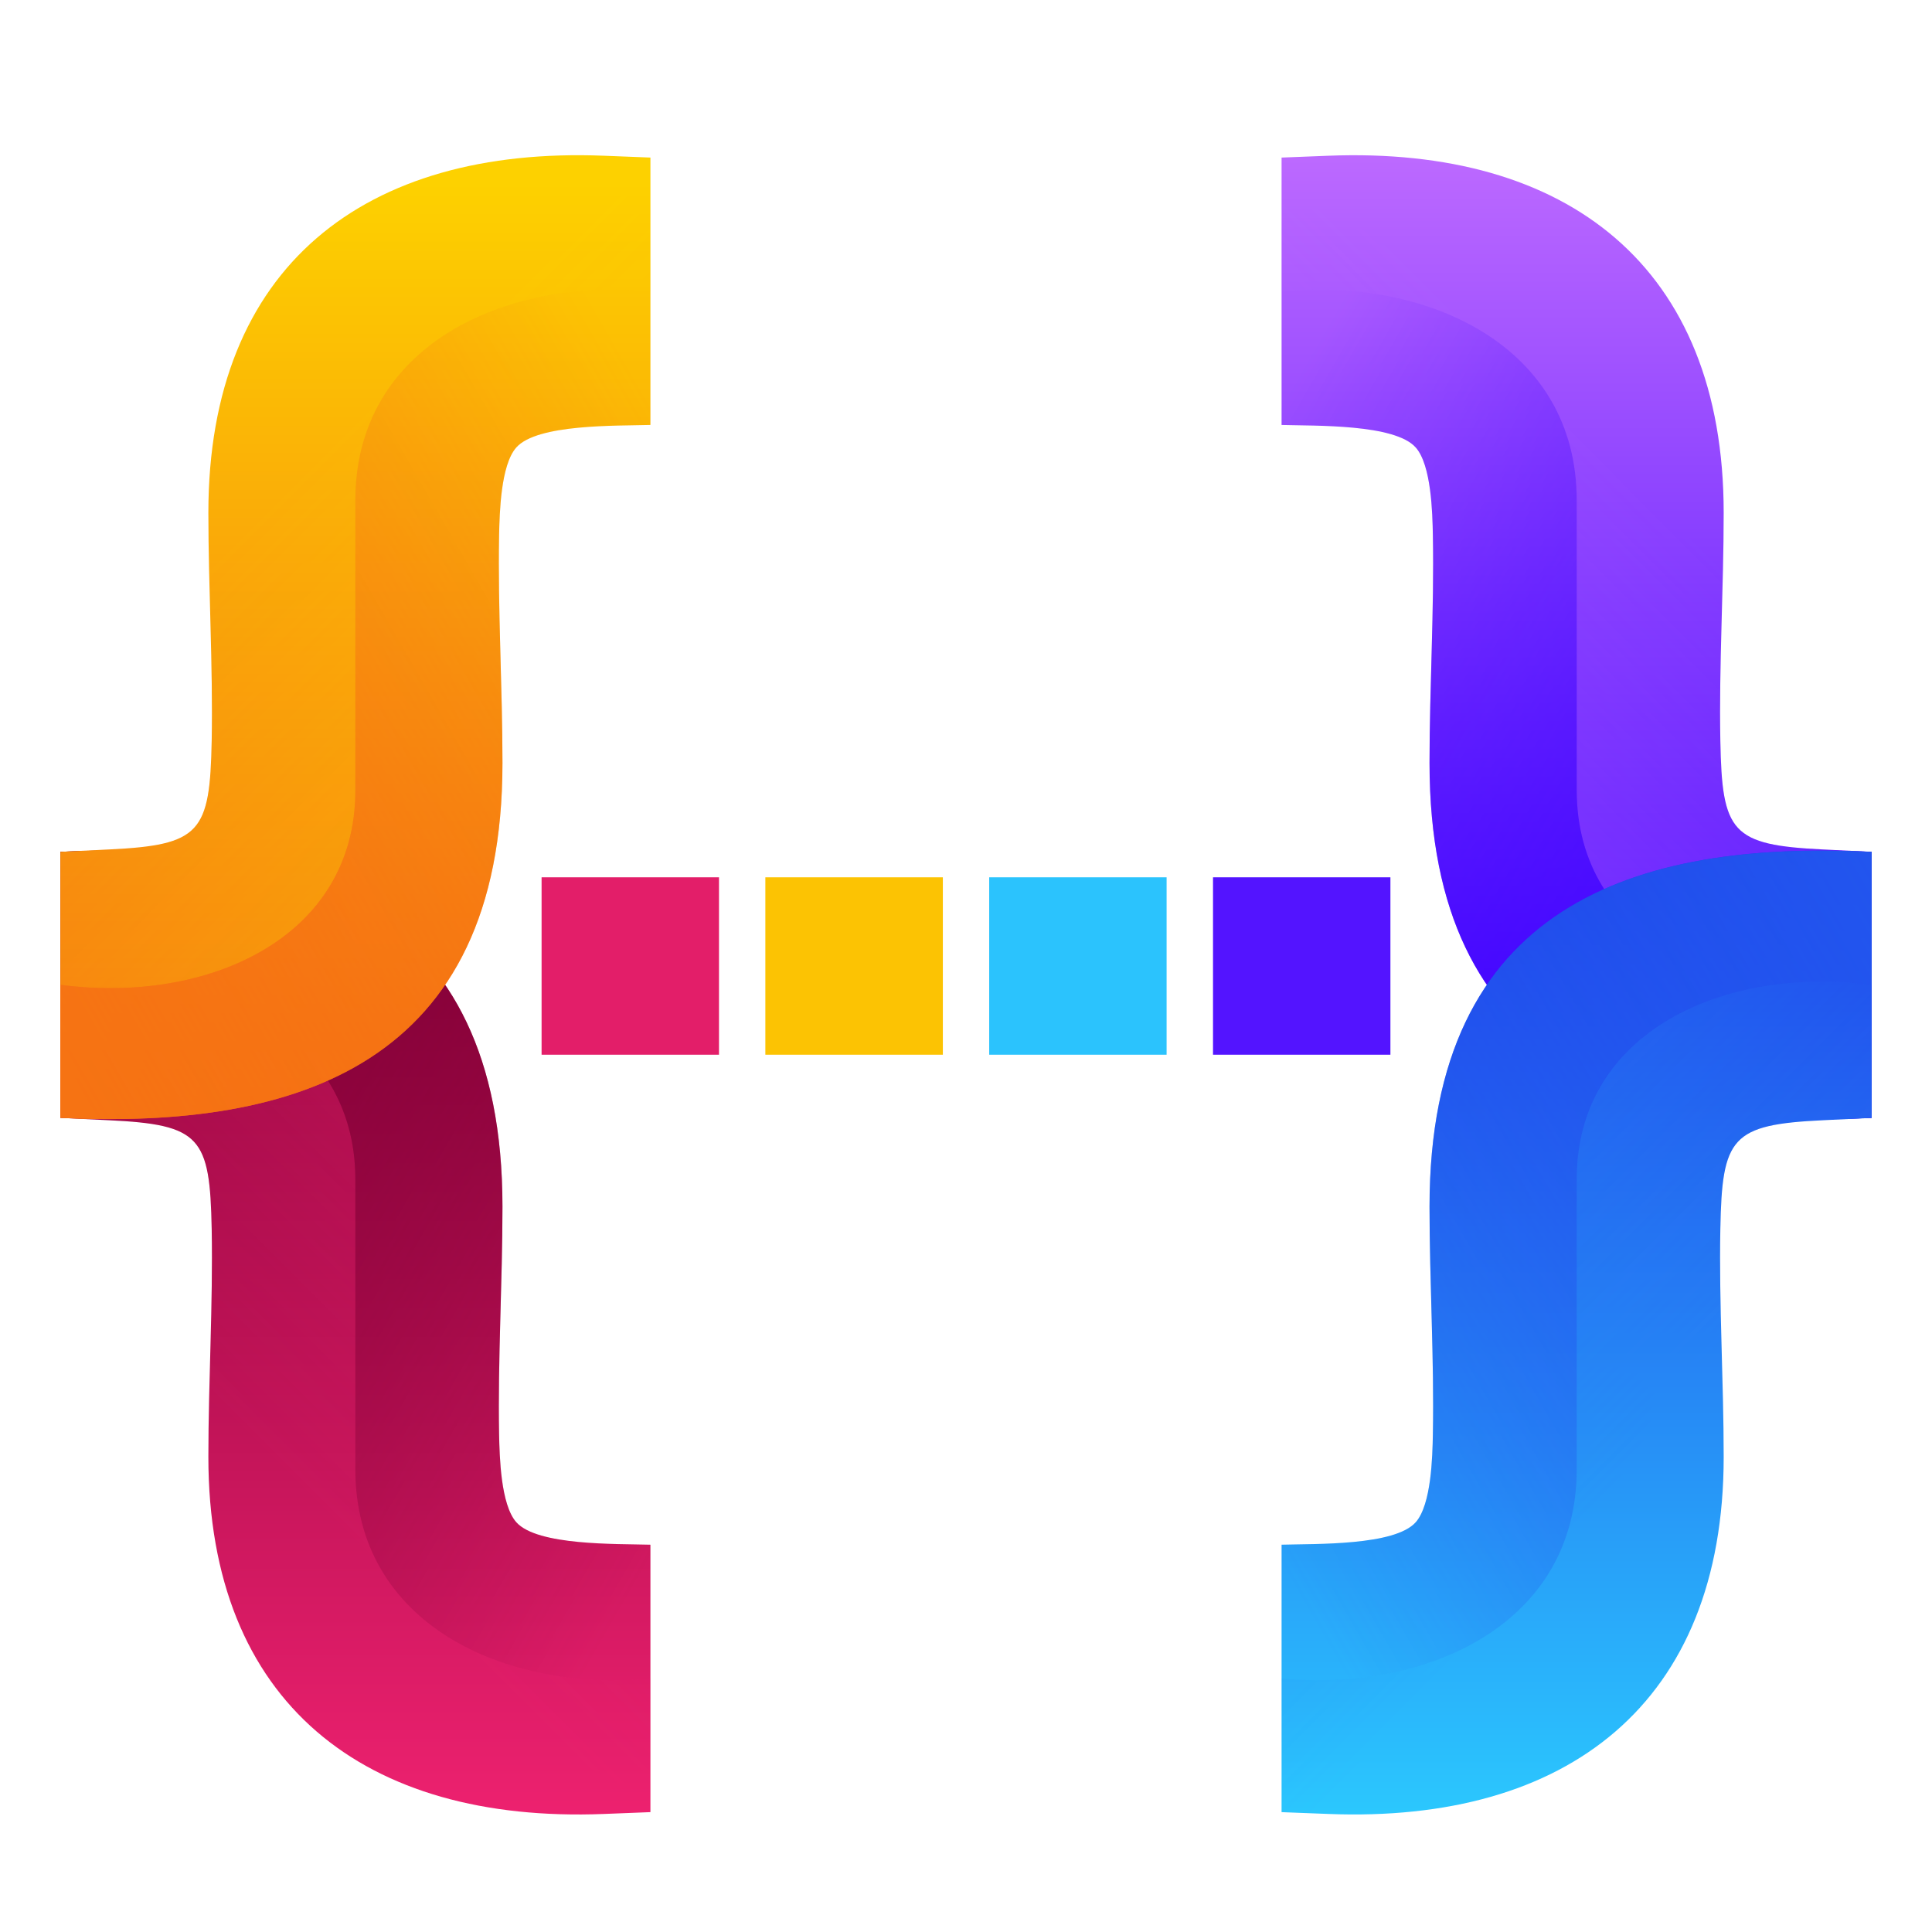
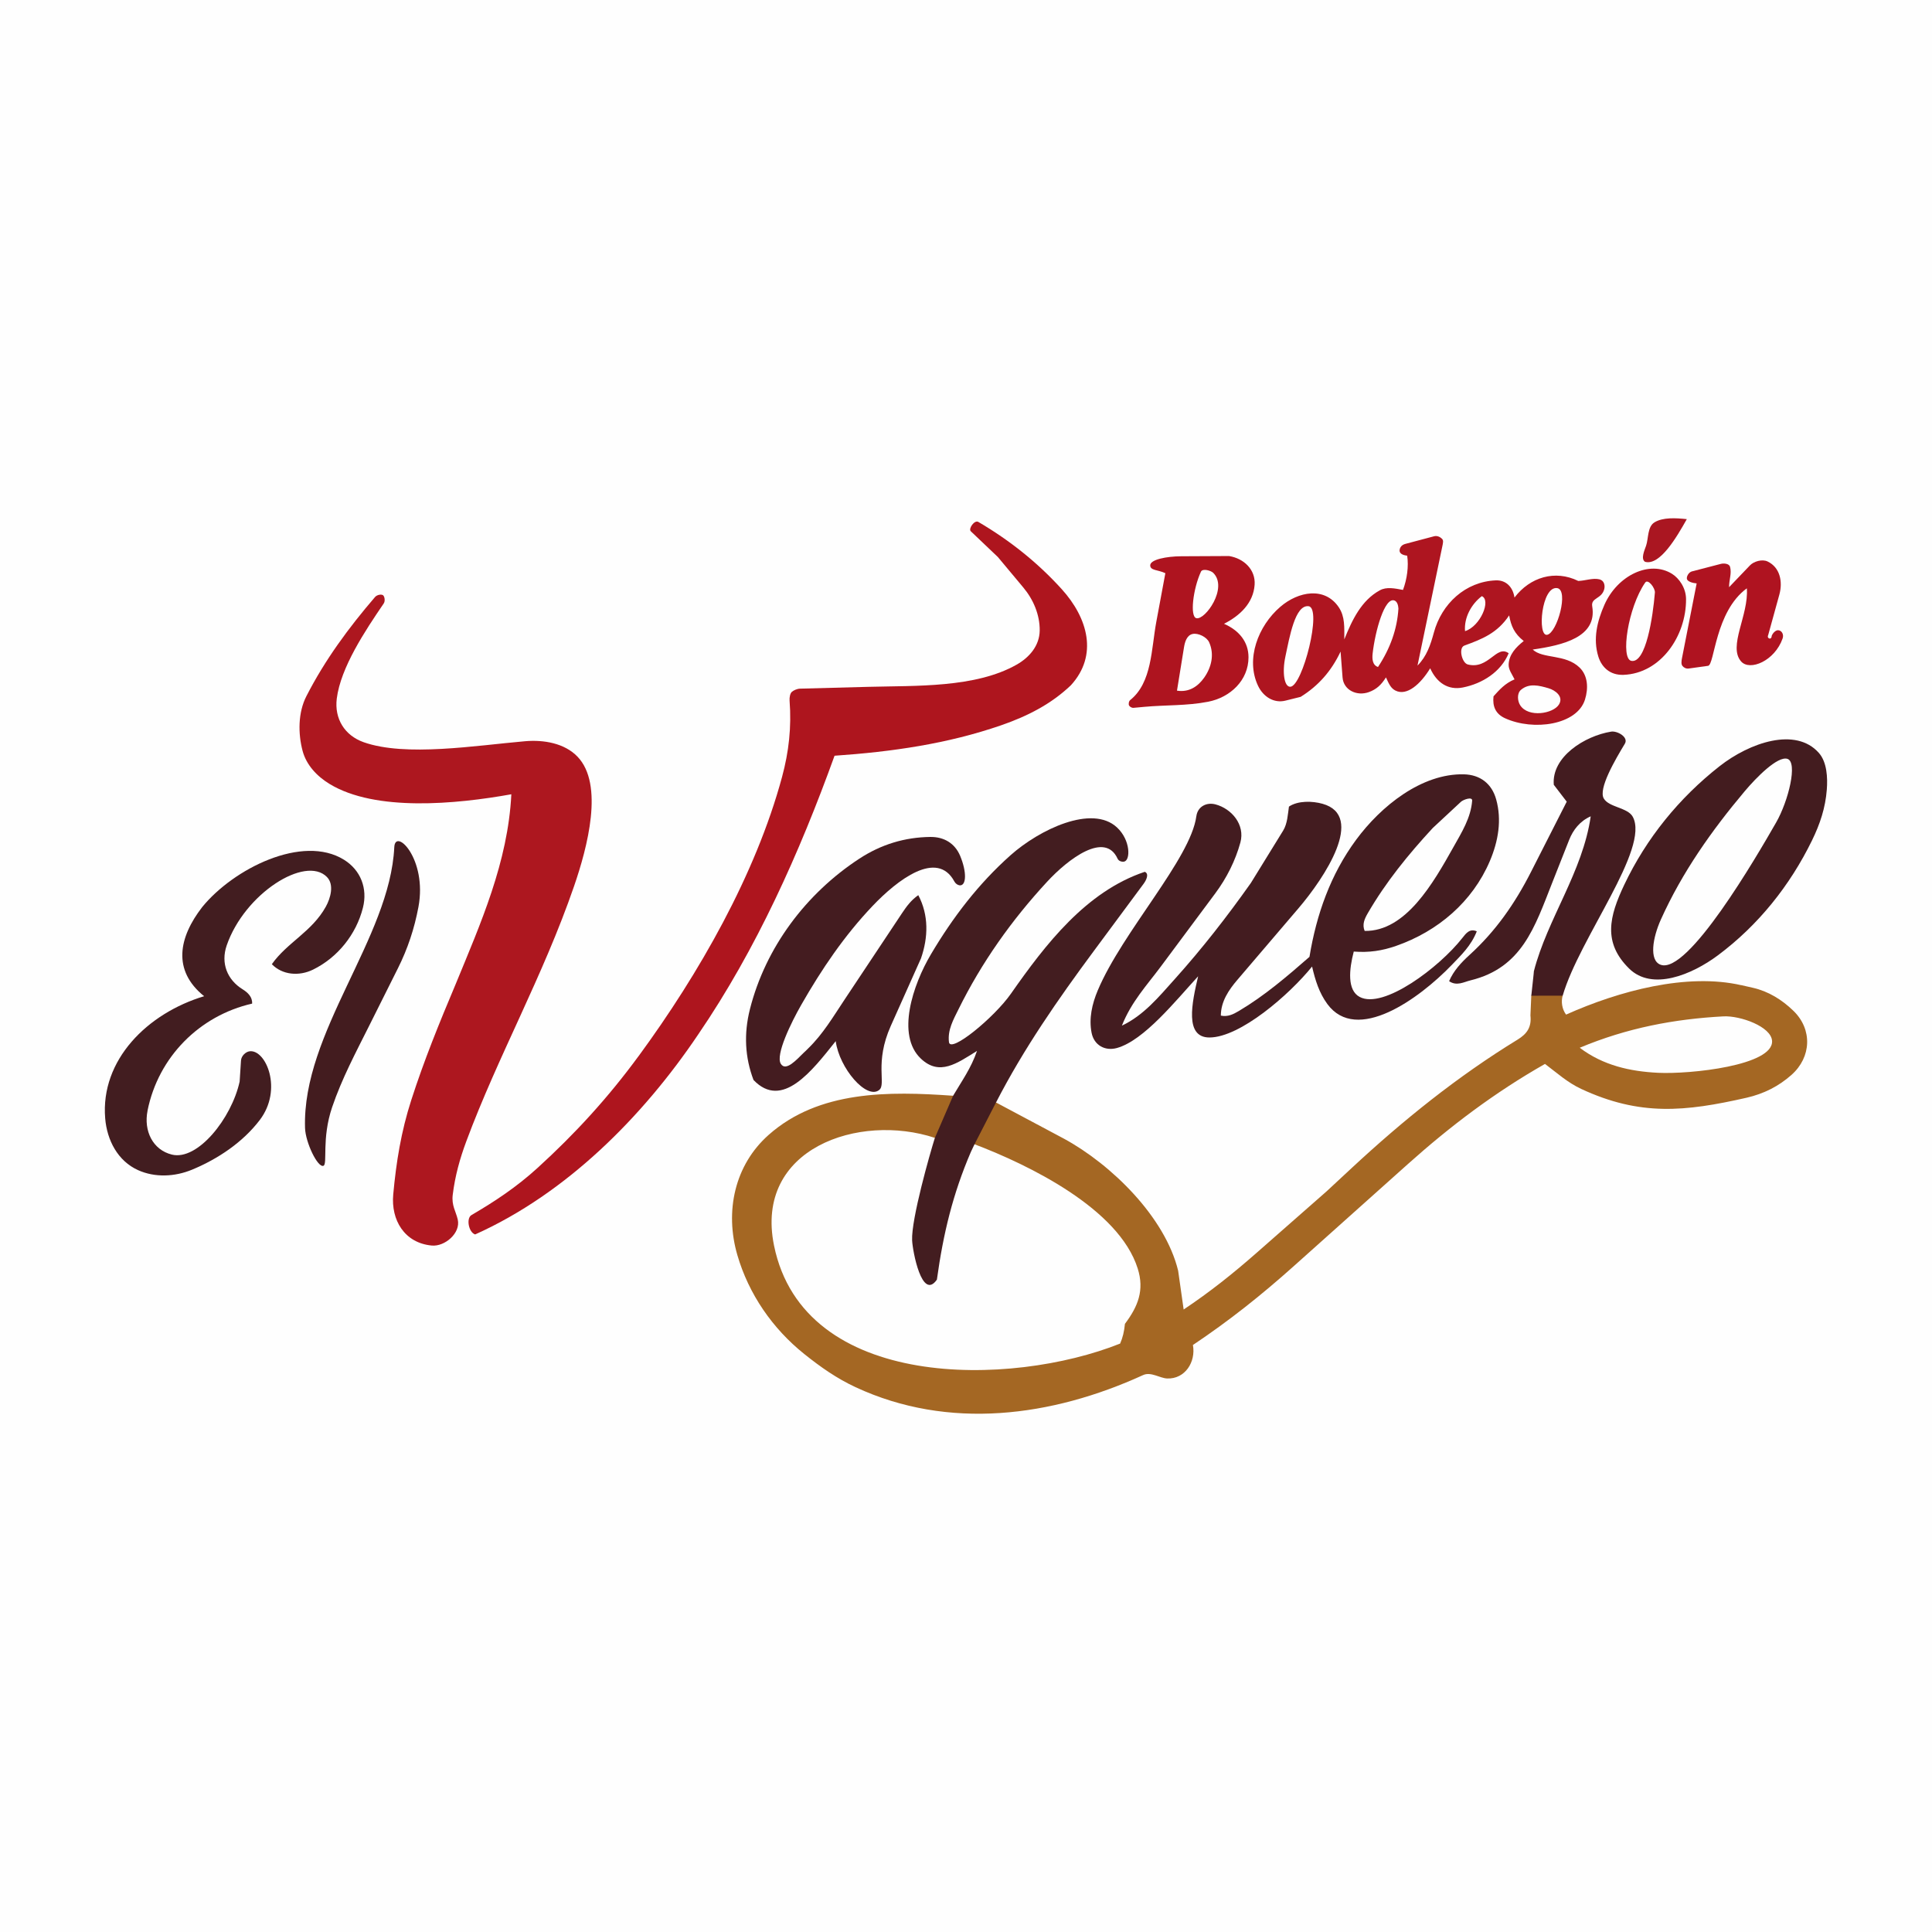
- <svg xmlns="http://www.w3.org/2000/svg" xmlns:xlink="http://www.w3.org/1999/xlink" id="Layer_1" data-name="Layer 1" viewBox="0 0 1080 1080">
+ <svg xmlns="http://www.w3.org/2000/svg" id="Layer_1" data-name="Layer 1" viewBox="0 0 1080 1080">
  <defs>
    <style>
      .cls-1 {
-         mask: url(#mask);
+         fill: #431c20;
      }

      .cls-2 {
-         fill: #f67313;
+         fill: #aa1621;
      }

-       .cls-2, .cls-3, .cls-4, .cls-5, .cls-6, .cls-7, .cls-8, .cls-9 {
-         fill-rule: evenodd;
+       .cls-3 {
+         fill: #af1320;
+       }
+ 
+       .cls-4 {
+         fill: #431d20;
+       }
+ 
+       .cls-5 {
+         fill: #441c20;
+       }
+ 
+       .cls-6 {
+         fill: #ae1520;
+       }
+ 
+       .cls-7 {
+         fill: #ad171f;
+       }
+ 
+       .cls-8 {
+         fill: #ae141f;
+       }
+ 
+       .cls-9 {
+         fill: #ae151e;
      }

      .cls-10 {
-         fill: #2bc3fd;
+         fill: #421d20;
      }

      .cls-11 {
-         fill: url(#linear-gradient-8);
+         fill: #fefefe;
      }

      .cls-12 {
-         fill: url(#linear-gradient-7);
+         fill: #ad1420;
      }

      .cls-13 {
-         fill: url(#linear-gradient-5);
+         fill: #a46723;
      }

      .cls-14 {
-         fill: url(#linear-gradient-6);
-       }
- 
-       .cls-15 {
-         fill: url(#linear-gradient-9);
-       }
- 
-       .cls-16 {
-         fill: url(#linear-gradient-4);
-       }
- 
-       .cls-17 {
-         fill: url(#linear-gradient-3);
-       }
- 
-       .cls-18 {
-         fill: url(#linear-gradient-2);
-       }
- 
-       .cls-19 {
-         fill: url(#linear-gradient);
-       }
- 
-       .cls-20 {
-         mask: url(#mask-2);
-       }
- 
-       .cls-21 {
-         mask: url(#mask-3);
-       }
- 
-       .cls-22 {
-         mask: url(#mask-4);
-       }
- 
-       .cls-23 {
-         mask: url(#mask-5);
-       }
- 
-       .cls-24 {
-         mask: url(#mask-7);
-       }
- 
-       .cls-25 {
-         mask: url(#mask-6);
-       }
- 
-       .cls-26 {
-         mask: url(#mask-1);
-       }
- 
-       .cls-3 {
-         fill: #830037;
-       }
- 
-       .cls-4 {
-         fill: #2684f5;
-       }
- 
-       .cls-27 {
-         clip-path: url(#clippath-1);
-       }
- 
-       .cls-28 {
-         clip-path: url(#clippath-3);
-       }
- 
-       .cls-29 {
-         clip-path: url(#clippath-2);
-       }
- 
-       .cls-30 {
-         fill: #fcc303;
-       }
- 
-       .cls-31 {
-         clip-rule: evenodd;
-         fill: none;
-       }
- 
-       .cls-32 {
-         fill: url(#linear-gradient-10);
-       }
- 
-       .cls-33 {
-         fill: url(#linear-gradient-11);
-       }
- 
-       .cls-34 {
-         fill: url(#linear-gradient-12);
-       }
- 
-       .cls-5 {
-         fill: #eb206e;
-       }
- 
-       .cls-35 {
-         fill: #e31e69;
-       }
- 
-       .cls-6 {
-         fill: #25e;
-       }
- 
-       .cls-7 {
-         fill: #4004ff;
-       }
- 
-       .cls-8 {
-         fill: #b866ff;
-       }
- 
-       .cls-36 {
-         fill: #5314ff;
-       }
- 
-       .cls-37 {
-         clip-path: url(#clippath);
-       }
- 
-       .cls-9 {
-         fill: #fdd000;
+         fill: #431c1f;
      }
    </style>
-     <clipPath id="clippath">
-       <path class="cls-31" d="M33.74,476.18v148.72l26.92,1.31c51.56,2.44,56.68,9.4,57.68,60.87.76,42.13-1.86,84.99-1.86,127.32,0,138.03,87.73,204.84,220.96,199.62l26.15-1.03v-149.49c-19-.55-63.26.62-74.96-12.55-8.78-9.86-9.36-36.83-9.64-49.11-.75-42.11,1.89-84.99,1.89-127.33,0-168.73-115.19-204.73-247.15-198.33" />
-     </clipPath>
-     <linearGradient id="linear-gradient" x1="881.34" y1="-1703.07" x2="881.34" y2="-2236.99" gradientTransform="translate(1080 -1222.71) rotate(-180)" gradientUnits="userSpaceOnUse">
-       <stop offset="0" stop-color="#820036" />
-       <stop offset="1" stop-color="#ed216f" />
-     </linearGradient>
-     <linearGradient id="linear-gradient-2" x1="392.28" y1="-1233.42" x2="828.92" y2="-1670.06" gradientTransform="translate(983.99 -844.98) rotate(-180)" gradientUnits="userSpaceOnUse">
-       <stop offset="0" stop-color="#fff" />
-       <stop offset="1" stop-color="#000" />
-     </linearGradient>
-     <mask id="mask" x="33.74" y="548.66" width="329.85" height="465.65" maskUnits="userSpaceOnUse">
-       <rect class="cls-18" x="33.74" y="548.66" width="329.85" height="465.65" />
-     </mask>
-     <linearGradient id="linear-gradient-3" x1="1005.65" y1="-1427.29" x2="589.1" y2="-1667.63" gradientTransform="translate(983.99 -847.06) rotate(-180)" xlink:href="#linear-gradient-2" />
-     <mask id="mask-1" x="33.74" y="475.49" width="329.85" height="463.72" maskUnits="userSpaceOnUse">
-       <rect class="cls-17" x="33.74" y="475.49" width="329.85" height="463.72" />
-     </mask>
-     <clipPath id="clippath-1">
-       <path class="cls-31" d="M33.74,624.9v-148.72l26.92-1.31c51.56-2.45,56.68-9.43,57.68-60.85.76-42.13-1.86-85.01-1.86-127.35,0-138.05,87.73-204.85,220.96-199.62l26.15,1.03v149.47c-19,.55-63.26-.62-74.96,12.56-8.78,9.84-9.36,36.83-9.64,49.08-.75,42.13,1.89,85.01,1.89,127.34,0,168.75-115.19,204.75-247.15,198.35" />
-     </clipPath>
-     <linearGradient id="linear-gradient-4" x1="881.34" y1="-1848.26" x2="881.34" y2="-1324.55" gradientTransform="translate(1080 -1222.71) rotate(-180)" gradientUnits="userSpaceOnUse">
-       <stop offset="0" stop-color="#f56b15" />
-       <stop offset="1" stop-color="#fdd100" />
-     </linearGradient>
-     <linearGradient id="linear-gradient-5" x1="392.2" y1="-1570.49" x2="828.83" y2="-1134.21" gradientTransform="translate(983.99 -858.09) rotate(-180)" xlink:href="#linear-gradient-2" />
-     <mask id="mask-2" x="33.74" y="86.77" width="329.85" height="465.62" maskUnits="userSpaceOnUse">
-       <rect class="cls-13" x="33.74" y="86.78" width="329.85" height="465.62" />
-     </mask>
-     <linearGradient id="linear-gradient-6" x1="1005.69" y1="-1376.82" x2="589.11" y2="-1136.46" gradientTransform="translate(983.99 -855.96) rotate(-180)" xlink:href="#linear-gradient-2" />
-     <mask id="mask-3" x="33.74" y="161.85" width="329.85" height="463.74" maskUnits="userSpaceOnUse">
-       <rect class="cls-14" x="33.74" y="161.85" width="329.85" height="463.74" />
-     </mask>
-     <clipPath id="clippath-2">
-       <path class="cls-31" d="M1046.26,624.9v-148.72l-26.93-1.31c-51.58-2.48-56.69-9.43-57.65-60.88-.79-42.13,1.87-85.01,1.87-127.31,0-138.05-87.74-204.85-220.97-199.62l-26.18,1.03v149.47c18.98.55,63.27-.62,74.98,12.56,8.78,9.84,9.38,36.83,9.6,49.08.79,42.13-1.87,85.01-1.87,127.34,0,168.75,115.21,204.75,247.15,198.35" />
-     </clipPath>
-     <linearGradient id="linear-gradient-7" x1="198.66" y1="-1848.62" x2="198.66" y2="-1311.16" gradientTransform="translate(1080 -1222.71) rotate(-180)" gradientUnits="userSpaceOnUse">
-       <stop offset="0" stop-color="#3a00ff" />
-       <stop offset="1" stop-color="#bc69ff" />
-     </linearGradient>
-     <linearGradient id="linear-gradient-8" x1="567.92" y1="-1570.51" x2="131.26" y2="-1134.2" gradientTransform="translate(1056.09 -858.09) rotate(-180)" xlink:href="#linear-gradient-2" />
-     <mask id="mask-4" x="716.41" y="86.76" width="329.85" height="465.63" maskUnits="userSpaceOnUse">
-       <rect class="cls-11" x="716.41" y="86.76" width="329.85" height="465.63" />
-     </mask>
-     <linearGradient id="linear-gradient-9" x1="-45.56" y1="-1376.81" x2="371.01" y2="-1136.44" gradientTransform="translate(1056.09 -855.96) rotate(-180)" xlink:href="#linear-gradient-2" />
-     <mask id="mask-5" x="716.41" y="161.84" width="329.85" height="463.75" maskUnits="userSpaceOnUse">
-       <rect class="cls-15" x="716.41" y="161.86" width="329.85" height="463.74" />
-     </mask>
-     <clipPath id="clippath-3">
-       <path class="cls-31" d="M1046.26,476.19v148.72l-26.93,1.29c-51.58,2.45-56.69,9.41-57.65,60.87-.79,42.13,1.87,85.01,1.87,127.34,0,138.03-87.74,204.84-220.97,199.6l-26.18-1.01v-149.51c18.98-.55,63.27.64,74.98-12.53,8.78-9.86,9.38-36.84,9.6-49.11.79-42.13-1.87-84.99-1.87-127.33,0-168.73,115.21-204.77,247.15-198.33" />
-     </clipPath>
-     <linearGradient id="linear-gradient-10" x1="198.66" y1="-1636.81" x2="198.66" y2="-2276.83" gradientTransform="translate(1080 -1222.71) rotate(-180)" gradientUnits="userSpaceOnUse">
-       <stop offset="0" stop-color="#1e27e8" />
-       <stop offset="1" stop-color="#2cd2ff" />
-     </linearGradient>
-     <linearGradient id="linear-gradient-11" x1="-45.56" y1="-1427.28" x2="371" y2="-1667.64" gradientTransform="translate(1056.09 -847.06) rotate(-180)" xlink:href="#linear-gradient-2" />
-     <mask id="mask-6" x="716.41" y="475.46" width="329.85" height="463.76" maskUnits="userSpaceOnUse">
-       <rect class="cls-33" x="716.41" y="475.46" width="329.85" height="463.76" />
-     </mask>
-     <linearGradient id="linear-gradient-12" x1="567.8" y1="-1233.42" x2="131.15" y2="-1670.07" gradientTransform="translate(1056.09 -844.98) rotate(-180)" xlink:href="#linear-gradient-2" />
-     <mask id="mask-7" x="716.41" y="548.67" width="329.85" height="465.63" maskUnits="userSpaceOnUse">
-       <rect class="cls-34" x="716.41" y="548.67" width="329.85" height="465.63" />
-     </mask>
  </defs>
+   <rect class="cls-11" x="-35.9" y="-39.03" width="1164.86" height="1164.86" />
  <g>
-     <g class="cls-37">
-       <rect class="cls-19" x="33.74" y="469.78" width="329.85" height="549.45" />
+     <path class="cls-10" d="M82.49,620.86c-2.28,11.34,2.94,21.95,13.6,24.57,14.35,3.53,33.33-20.19,37.87-40.82l.76-11.76c.17-2.68,2.69-4.89,4.78-5.17,9.09-1.21,18.79,21.29,5.68,38.46-9.45,12.37-23.22,21.66-37.81,27.71-9.69,4.02-20.8,4.5-30.2.26-11.32-5.1-17.36-16.72-18.37-28.94-2.71-32.69,23.65-58.76,55.31-68.28-17.92-14.46-14.19-32.89-1.07-49.84,17.43-21.41,56.04-40.83,79.23-26.46,9.35,5.79,13.34,16.04,10.6,26.87-3.76,14.88-14.1,27.8-27.88,34.56-7.91,3.88-17.25,2.96-23.03-3.03,8.58-12.16,22.44-18.14,30.19-32.17,2.62-4.75,4.8-12.32.58-16.6-12-12.16-45.95,9.18-56,38.26-3.47,10.04.39,19.29,8.87,24.53,2.83,1.75,5.58,4.28,5.33,8.02-29.36,6.69-52.41,29.77-58.46,59.83Z" />
+     <path class="cls-14" d="M185.67,618.91c-6,17.65-2.42,31.92-4.88,32.78-3.22,1.13-10.01-13.03-10.27-21.12-1.7-53.52,47.46-106.03,49.89-156.99.53-11.09,18.51,6.57,13.51,33.36-2.27,12.17-6,23.39-11.52,34.42l-16.1,32.19c-7.53,15.05-15.21,29.43-20.63,45.36Z" />
+     <path class="cls-13" d="M973.35,550.69l6.61,1.51c8.51,1.94,16.13,6.59,22.61,12.89,10.69,10.41,10,25.85-1.04,35.71-7.16,6.39-15.54,10.65-25.26,12.86-34.32,7.79-59.47,10.36-92.38-4.95-7.69-3.58-13.6-9-20.23-13.97-28.09,15.97-52.89,34.72-76.68,56.01l-63.91,57.17c-17.92,16.03-35.97,30.4-56.22,43.94,1.73,9.49-4.39,19.09-14.39,18.72-4.06-.15-9.09-3.9-13.44-1.91-51.09,23.35-108.76,30.96-160.74,6.78-10.46-4.86-19.52-11.21-28.64-18.51-17.78-14.22-31.09-33.48-37.45-55.34-7.13-24.47-1.54-50.35,17.54-67.24,28.09-24.86,67.13-24.38,103.06-21.83.7.56,1.73,1.39,1.55,2.07-.72,2.67-7.66,18.93-9.05,20.89l-2.7.58c-42.31-14.01-101,5.79-89.91,60.17,16.59,81.4,132.64,79.15,193.47,54.83,1.41-3.13,2.31-6.81,2.69-11.02,7.38-9.83,10.94-18.84,7.16-30.9-10.52-33.54-61.11-58.06-91.24-69.5-.72-.49-1.75-1.3-1.54-1.91.94-2.67,9.3-19.23,10.84-21.06l2.72-.39,38.05,20.28c26.46,14.41,56.47,43.76,63.76,73.77l3.08,21.68c14.58-9.72,27.58-20.09,40.54-31.47l39.37-34.59,14.07-13.07c28.8-26.74,59.08-51.16,92.71-71.75,5.16-3.16,7.89-6.9,7.16-13.49l.48-11.02c.47-3.24,11.71-2.86,14.48-2.27,1.68-.31,2.54.51,3.05,2.24-.93,3.23-.42,7.44,1.91,10.57,29.76-13.32,67.54-23.37,97.9-16.45ZM963.39,568.16c-27.51,1.47-53.87,6.46-80.31,17.54,13.14,9.95,28.31,13.24,43.76,14,18.21.89,64.48-4.11,63.76-17.79-.42-8.03-17.79-14.25-27.21-13.75Z" />
+     <path class="cls-14" d="M1021.2,441.34c-.78,10.26-3.78,19.25-8.28,28.47-12.37,25.31-30.06,47.38-52.52,64.16-14.74,11.01-36.89,20.08-49.71,7.46-14.77-14.53-11.12-29.13-2.73-46.81,12.37-26.06,30.7-48.6,53.35-66.35,16.74-13.12,42.47-22.07,55.45-7.38,4.56,5.16,4.94,13.89,4.44,20.44ZM999.14,424.19c-5.46-1.64-17.3,10.35-23.82,18.1-18.55,22.05-35,45.37-46.86,71.68-4.61,10.22-6.71,22.84-.23,25.31,15.24,5.81,53.7-60.41,64.63-79.49,6.93-12.09,12.23-33.82,6.27-35.6Z" />
+     <path class="cls-6" d="M894.1,323.85c-3.8-.88-7.79.77-11.83.91-13-6.37-26.98-2.15-35.66,9.27-.93-6.05-4.87-9.83-10.45-9.6-17.01.7-30.26,13.07-34.62,29.19-1.86,6.89-4.06,13.36-9.15,18.44l13.86-66.58c.39-1.86.76-3.32-.07-4.19-1.13-1.18-2.8-1.97-4.56-1.5l-15.98,4.24c-1.98.53-2.86,1.69-3.2,3.08-.54,2.24,1.7,3.26,4.18,3.51.92,5.99-.08,13.13-2.34,19.15-4.72-.89-9.2-1.83-12.93.21-10.29,5.61-15.48,16.48-19.87,27.44-.03-6.75.44-12.68-3.09-17.94-7.76-11.57-22.51-9.03-32.72-.24-12.37,10.64-19.5,29.21-12.4,44.16,2.85,6.01,8.79,9.88,15.29,8.26l8.52-2.12c10.02-6.25,17.16-14.43,22.31-25.3l1.11,14.49c.54,7.08,8.05,10.62,14.79,8.13,4.05-1.5,6.74-3.84,9.47-8.19,1.68,3.72,2.74,6.03,5.22,7.32,6.43,3.34,14.13-3.6,19.51-12.41,3.67,8.16,10.09,12.34,18.23,10.73,10.97-2.17,21.3-8.72,25.64-19.13-6.81-5.01-11.19,9.27-22.86,6.26-3.27-.84-5.36-9.3-1.89-10.57,9.89-3.6,18.41-6.94,25.01-16.86,1.09,5.94,2.88,10.17,8.16,14.32-4.48,3.54-8.21,7.62-8.44,13.08-.12,2.91,1.84,5.36,3.31,8.36-5.28,2.18-8.53,5.86-11.77,9.49-.62,5.54,1.11,9.8,6.42,12.23,16,7.3,40.26,3.74,44.7-10.38,2.02-6.45,1.63-13.46-3.01-17.95-7.94-7.68-20.51-4.7-26.19-10.06,16.92-2.44,36.14-6.91,33.26-24.15-.82-4.92,5.29-4.01,6.72-9.61.53-2.08-.04-4.86-2.69-5.48ZM721.36,383.9c-3.45.24-4.72-7.96-2.82-16.86,2.34-10.96,5.4-29.02,12.93-28.17,7.79.89-3.28,44.56-10.12,45.03ZM770.31,372.85c-3.15-1.04-3.33-4.62-3-7.54,1.4-12.44,6.72-31.86,12.27-29.59,1.4.57,2.03,2.45,2.15,4.48-.7,11.43-4.56,22.28-11.42,32.66ZM818.96,352.81c-.63-7.62,3.59-15.17,9.39-19.56,5.31,2.24-.8,16.91-9.39,19.56ZM865.73,384.77c3.58,1.05,8.52,4.57,5.73,9.06-3.21,5.16-17.04,7.47-21.63.47-1.55-2.36-1.97-6.69.43-8.71,4.57-3.84,10.11-2.4,15.47-.83ZM864.89,354.85c-5.68,1.14-3.2-27.46,5.6-26.09,6.6,1.03,0,24.97-5.6,26.09Z" />
+     <path class="cls-8" d="M701.34,326.9c-.71,10.17-8.12,17.24-17.11,21.8,8.48,3.72,13.68,10.15,13.69,18.7.01,12.89-10.17,22.47-22.59,24.88-11.97,2.33-23.59,1.74-35.67,2.85l-5.95.55c-1.2.11-2.22-.72-2.55-1.3-.39-.68-.21-2.37.65-3.06,12.19-9.75,11.74-28.53,14.59-43.8l5.04-27.1c-4.19-2-8.44-1.43-8.46-4.37-.02-3.3,9.25-5.05,17.26-5.09l26.82-.13c8.32,1.35,14.87,7.64,14.28,16.06ZM675.93,359.06c-1.33-2.99-6.22-5.36-9.29-4.66-3.3.75-4.32,4.64-4.78,7.47l-3.92,24.21c6.6,1.05,11.66-2.22,15.24-7.32,4-5.71,5.78-12.9,2.75-19.7ZM671.33,319.59c-4.45,9.67-6.24,25.11-2.57,25.98,4.95,1.18,17.87-16.96,9.45-25.34-1.29-1.28-5.96-2.65-6.88-.65Z" />
+     <path class="cls-3" d="M976.49,328.88c-17.83,13.05-17.98,42.8-21.67,43.32l-10.83,1.51c-1.5.21-2.84-.58-3.51-1.47-.75-1-.58-2.59-.24-4.32l8.2-41.79c-2.51-.21-4.98-1.09-5.4-2.35-.47-1.42.99-3.9,2.68-4.34l16.23-4.22c1.74-.45,4.68-.18,5.17,1.65,1,3.73-.57,7.13-.55,11.37l11.68-12.2c2.09-2.19,6.77-3.63,9.84-2.17,7.08,3.38,8.52,11.47,6.59,18.47l-6.26,22.7c-.94,1.98,1.95,2.91,1.96.43.74-1.89,2.37-3.17,3.5-3.17,2.03,0,3.43,2.27,2.62,4.59-4.43,12.63-18.34,18.36-23.19,12.88-7.49-8.47,4.31-25.83,3.19-40.88Z" />
+     <path class="cls-2" d="M942.94,290.2c-5.73,10.2-15.06,26.16-23.35,23.85-2.53-1.6-.29-6.47.56-8.93,1.42-4.05.7-10.68,4.72-13.13,4.71-2.87,11.9-2.44,18.06-1.79Z" />
+     <path class="cls-12" d="M907.57,377.24c-7.42.28-12.23-4.13-14.12-10.3-3.01-9.84-.63-19.68,3.45-28.89,7.28-16.45,25.25-25.04,37.73-17.3,3.97,2.46,7.83,7.86,7.88,14.11.16,20.69-14.17,41.6-34.94,42.38ZM919.68,325.65c-9.68,13.98-13.96,42.71-7.7,43.79,8.12,1.4,12-24.59,13.12-38.21.2-2.47-3.85-7.86-5.42-5.57Z" />
+     <g>
+       <path class="cls-7" d="M253.08,667.91c-.73,5.96,1.74,9.2,2.8,13.79,1.77,7.63-7.26,15.24-14.49,14.57-15.33-1.41-22.88-14.29-21.57-28.55,1.66-18.14,4.42-35.19,10.06-52.7,7.19-22.34,15.7-43.21,24.82-64.84,13.99-34.03,29.26-68.27,31.14-106.18-30.94,5.57-75.92,9.83-101.58-5.75-6.91-4.19-12.99-10.48-15.12-18.55-2.54-9.63-2.58-21.31,2.12-30.5,10.39-20.34,23.69-38.34,38.37-55.44,1.19-1.39,3.7-1.67,4.52-1s1.32,3.16.34,4.6c-10.31,15.13-24.06,35.78-26.23,53.15-1.41,11.26,4.41,20.62,15,24.38,23.48,8.32,62.72,1.84,90.25-.54,10.47-.9,22.07,1.09,29.31,8.62,14.91,15.51,5.56,50.69-1.91,72.4-17.37,50.44-42.46,94.8-60.22,142.58-3.6,9.68-6.29,19.24-7.61,29.96Z" />
+       <path class="cls-9" d="M357.05,590.28c33.76-46.04,65.38-101.46,80.11-155.92,3.84-14.18,5.35-27.94,4.22-42.7-.13-1.75.27-4.04,1.3-4.94.85-.75,2.8-1.71,4.59-1.76l38.1-1.01c26.8-.71,59.89.65,82.94-12.41,7.07-4.01,12.8-10.55,12.89-19.08.09-8.79-3.53-17.29-9.1-23.97l-14.29-17.11-15.12-14.39c-1.5-1.43,2.07-6.48,4.19-5.24,17.49,10.24,33.16,22.72,46.64,37.6,14.62,16.14,20.44,36.94,5.12,53.71-11,10.51-24.29,17.31-39.11,22.42-29.92,10.33-60.9,14.77-93.01,16.98-19.56,54.17-43.66,108.11-76.18,155.74-31.01,46.08-73.72,88.97-124.73,111.86-3.65-1.16-5.11-9.04-2.05-10.83,13.34-7.79,25.36-15.82,36.83-26.26,20.97-19.08,39.49-39.29,56.64-62.69Z" />
    </g>
-     <g class="cls-1">
-       <path class="cls-5" d="M33.74,550.54c81.36-10.82,164.9,25.54,164.9,108.76v162.09c0,86.37,83.32,124.59,164.96,116.85v74.75l-26.15,1.03c-133.23,5.21-220.96-61.59-220.96-199.62,0-42.33,2.62-85.2,1.86-127.32-1-51.47-6.12-58.42-57.68-60.87l-26.92-1.31v-74.36Z" />
-     </g>
-     <g class="cls-26">
-       <path class="cls-3" d="M33.74,476.18v74.36c81.36-10.82,164.9,25.54,164.9,108.76v162.09c0,86.37,83.32,124.59,164.96,116.85v-74.74c-19-.55-63.26.62-74.96-12.55-8.78-9.86-9.36-36.83-9.64-49.11-.75-42.11,1.89-84.99,1.89-127.33,0-168.73-115.19-204.73-247.15-198.33" />
-     </g>
-     <g class="cls-27">
-       <rect class="cls-16" x="33.74" y="81.83" width="329.85" height="549.47" />
-     </g>
-     <g class="cls-20">
-       <path class="cls-9" d="M33.74,550.52c81.36,10.82,164.9-25.54,164.9-108.76v-162.1c0-86.35,83.32-124.56,164.96-116.81v-74.75l-26.15-1.03c-133.23-5.23-220.96,61.57-220.96,199.62,0,42.34,2.62,85.22,1.86,127.35-1,51.42-6.12,58.4-57.68,60.85l-26.92,1.31v74.34Z" />
-     </g>
-     <g class="cls-21">
-       <path class="cls-2" d="M33.74,624.9v-74.37c81.36,10.82,164.9-25.54,164.9-108.76v-162.1c0-86.35,83.32-124.56,164.96-116.81v74.72c-19,.55-63.26-.62-74.96,12.56-8.78,9.84-9.36,36.83-9.64,49.08-.75,42.13,1.89,85.01,1.89,127.34,0,168.75-115.19,204.75-247.15,198.35" />
-     </g>
-   </g>
-   <g>
-     <g class="cls-29">
-       <rect class="cls-12" x="716.41" y="81.84" width="329.85" height="549.47" />
-     </g>
-     <g class="cls-22">
-       <path class="cls-8" d="M1046.26,550.53c-81.36,10.82-164.87-25.54-164.87-108.76v-162.1c0-86.35-83.34-124.59-164.98-116.85v-74.72l26.18-1.03c133.23-5.23,220.97,61.57,220.97,199.62,0,42.3-2.66,85.18-1.87,127.31.96,51.46,6.07,58.41,57.65,60.88l26.93,1.31v74.34Z" />
-     </g>
-     <g class="cls-23">
-       <path class="cls-7" d="M1046.26,624.9v-74.37c-81.36,10.82-164.87-25.54-164.87-108.76v-162.1c0-86.35-83.34-124.59-164.98-116.85v74.75c18.98.55,63.27-.62,74.98,12.56,8.78,9.84,9.38,36.83,9.6,49.08.79,42.13-1.87,85.01-1.87,127.34,0,168.75,115.21,204.75,247.15,198.35" />
-     </g>
-     <g class="cls-28">
-       <rect class="cls-32" x="716.41" y="469.75" width="329.85" height="549.49" />
-     </g>
-     <g class="cls-25">
-       <path class="cls-6" d="M1046.26,476.19v74.34c-81.36-10.81-164.87,25.56-164.87,108.78v162.09c0,86.37-83.34,124.57-164.98,116.85v-74.76c18.98-.55,63.27.64,74.98-12.53,8.78-9.86,9.38-36.84,9.6-49.11.79-42.13-1.87-84.99-1.87-127.33,0-168.73,115.21-204.77,247.15-198.33" />
-     </g>
-     <g class="cls-24">
-       <path class="cls-4" d="M1046.26,550.53c-81.36-10.81-164.87,25.56-164.87,108.78v162.09c0,86.37-83.34,124.57-164.98,116.85v74.75l26.18,1.01c133.23,5.23,220.97-61.57,220.97-199.6,0-42.33-2.66-85.22-1.87-127.34.96-51.45,6.07-58.42,57.65-60.87l26.93-1.29v-74.37Z" />
-     </g>
-   </g>
-   <g>
-     <rect class="cls-36" x="678.08" y="490.42" width="99.17" height="99.17" />
-     <rect class="cls-10" x="552.97" y="490.42" width="99.17" height="99.17" />
-     <rect class="cls-30" x="427.84" y="490.42" width="99.22" height="99.17" />
-     <rect class="cls-35" x="302.75" y="490.42" width="99.17" height="99.17" />
+     <path class="cls-5" d="M449.4,588.37c.57-.51,1.64-1.5,2.41-2.33,8.19-7.94,13.82-17.5,20.22-27.12l32.21-48.45c2.57-3.86,5.12-7.31,9.09-10.07,5.88,11.12,5.61,23.5,1.51,35.33l-16.87,37.73c-9.29,20.79-2.42,32.57-6.48,35.83-7.05,5.66-22.34-12.17-24.32-27.29-13.29,16.69-29.93,38.47-45.95,21.72-4.79-12.62-5.48-25.85-2-39.6,8.74-34.54,31.37-64.63,61.11-84.09,12.25-8.02,25.47-12,39.71-12.17,7.73-.09,13.75,3.59,16.67,10.52,3.83,9.1,3.55,17.01-.35,16.51-1-.13-2.21-.92-2.84-2.1-9.69-18.1-31.98-.84-45.72,13.62-15.82,16.64-28.47,35.32-39.89,55.3-5.55,9.71-14.57,28.02-11.41,33,2.83,4.46,8.83-2.39,12.9-6.34Z" />
+     <path class="cls-1" d="M873.54,556.58l-17.53.03,1.31-12.15c.04-.38.09-1.04.13-1.54,7.53-29.28,27.29-55.42,31.77-86.59-6.01,2.63-9.86,7.6-12.06,13.18l-9.53,24.13c-9.71,24.61-16.81,47.32-45.51,54.36-3.89.95-7.75,3.39-12.06.49,2.46-5.79,6.8-10.47,11.42-14.67,14.63-13.31,25.34-28.7,34.35-46.4l19.98-39.28-7.23-9.43c-1.33-15.62,17.24-27.3,32.04-29.72,3.44-.56,9.89,3.07,7.69,6.73-5.51,9.15-14.95,25.23-11.78,30.66,2.9,4.96,13.36,5.02,16.18,10.17,9.72,17.79-29.86,67.91-39.15,100.03Z" />
+     <path class="cls-1" d="M613.67,553.6c13.83-32.8,51.86-73.45,55.09-97.29.74-5.47,5.7-7.98,10.71-6.65,8.94,2.37,16.67,11.28,13.9,21.35s-7.62,19.77-14.03,28.39l-30.6,41.12c-7.7,10.34-16.27,19.43-21.6,32.82,12.17-5.72,20.64-16.08,29.55-26.01,15.43-17.19,29.22-34.89,42.56-53.75l18.03-29.25c2.44-3.96,2.63-9.32,3.25-13.44,5.07-3.4,13.12-3.16,18.78-1.57,24.1,6.77,1.13,41.34-13.48,58.45l-34.06,39.89c-4.97,5.82-9.24,12.11-9.32,20.07,3.89.82,6.99-.75,10.04-2.56,14.4-8.55,26.68-19.08,39.51-30.28,3.91-23.76,11.78-46.07,26.08-65.45,13.92-18.87,36.67-37.14,60.24-36.59,9.12.22,15.61,5.23,18.05,14.02,3.19,11.46,1.24,23.28-3.57,34.54-9.7,22.72-29.04,39.21-52.34,47.34-7.86,2.75-15.16,3.84-23.7,3.18-2.64,10.11-3.73,21.61,3.3,25.36,13.26,7.08,44.57-16.57,57.37-32.92,2.12-2.7,4.16-5.47,8.1-3.76-3.09,7.92-8.58,13.2-14.13,18.95-18.17,18.83-53.02,44.05-69.43,21.66-4.56-6.22-6.73-13.26-8.51-20.92-12.76,15.81-40.18,39.57-57.31,39.66-14.1.07-9.87-19.31-6.39-34.21-12.71,13.84-30.23,35.8-45.32,40.07-6.62,1.87-12.83-1.43-14.23-8.46-1.58-7.97.23-16.11,3.45-23.74ZM822.94,447.54c.18-2.39-4.97-.54-6.26.66l-15.77,14.67c-13.7,14.83-26.18,30.16-36.31,47.62-1.81,3.12-3.25,6.27-1.75,9.91,23.03.33,38.35-26.77,49.73-47.05,4.47-7.98,9.63-16.13,10.37-25.81Z" />
+     <path class="cls-4" d="M556.78,616.28l-12.02,23.36-2.07,4.37c-10.02,23.34-15.4,45.53-18.96,71.31-8.38,12.02-13.58-15.96-13.85-21.99-.52-11.8,10-48.65,12.72-57.26l10.2-23.55c4.75-8.07,10.04-15.36,13.36-25.05-11.26,6.98-20.96,14.14-31.36,4.34-13.94-13.14-4.54-41.28,5.66-58.46,12.26-20.67,26.51-39.31,44.45-55.28,16.06-14.3,45.54-28.55,59.51-15.51,7.68,7.17,7.58,18.46,3.91,19.1-1.24.21-2.97-.28-3.6-1.66-7.03-15.42-27.5.03-39.42,12.93-19.79,21.42-36.61,45.12-49.53,71.32-2.83,5.73-6.15,11.53-5.3,18.32.8,6.4,25.3-13.74,34.64-27.09,19.35-27.65,42.04-57.15,74.82-68.13,2.66,1.13.71,4.85-.65,6.68l-27.73,37.43c-20.23,27.3-39.27,54.71-54.76,84.8Z" />
  </g>
</svg>
